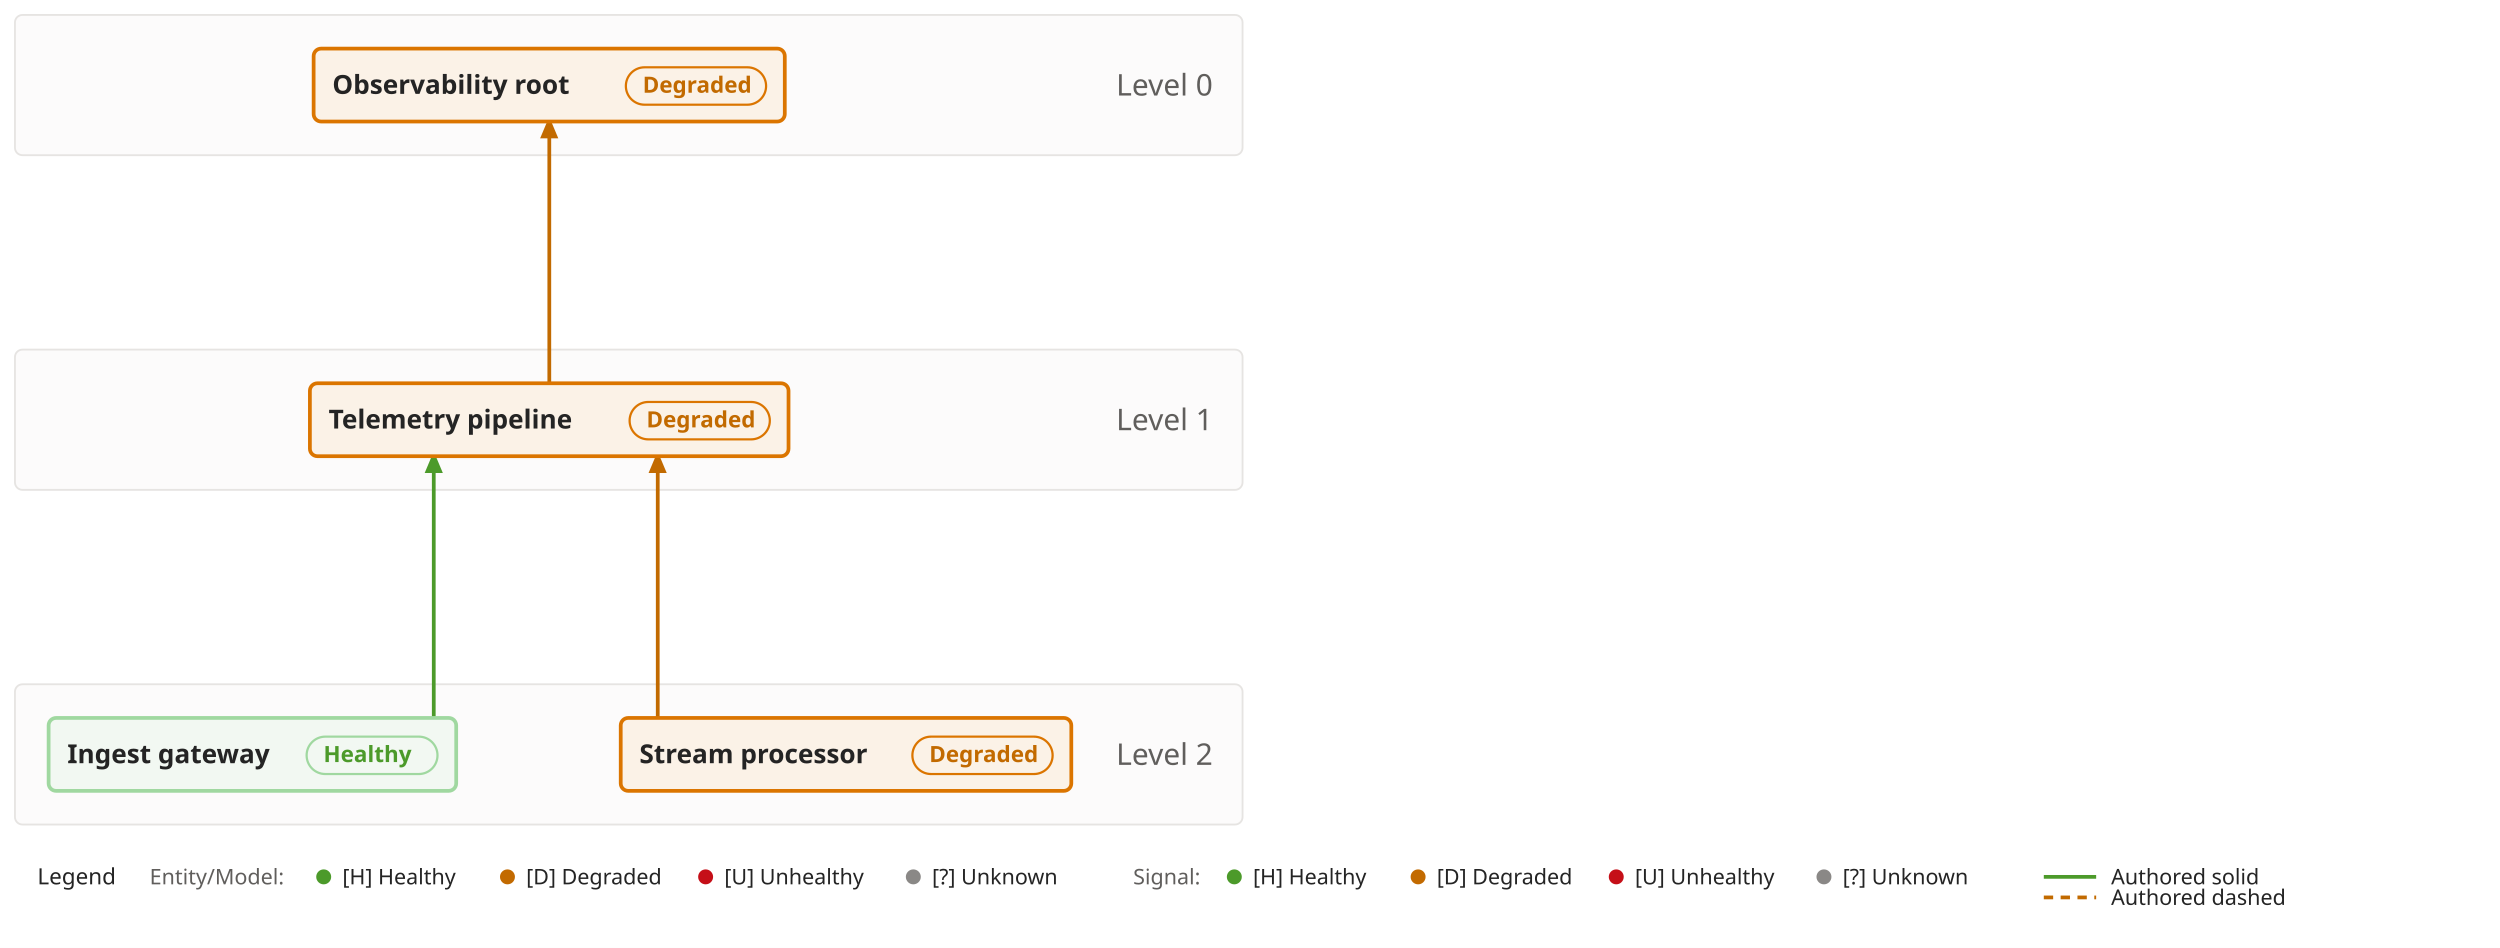
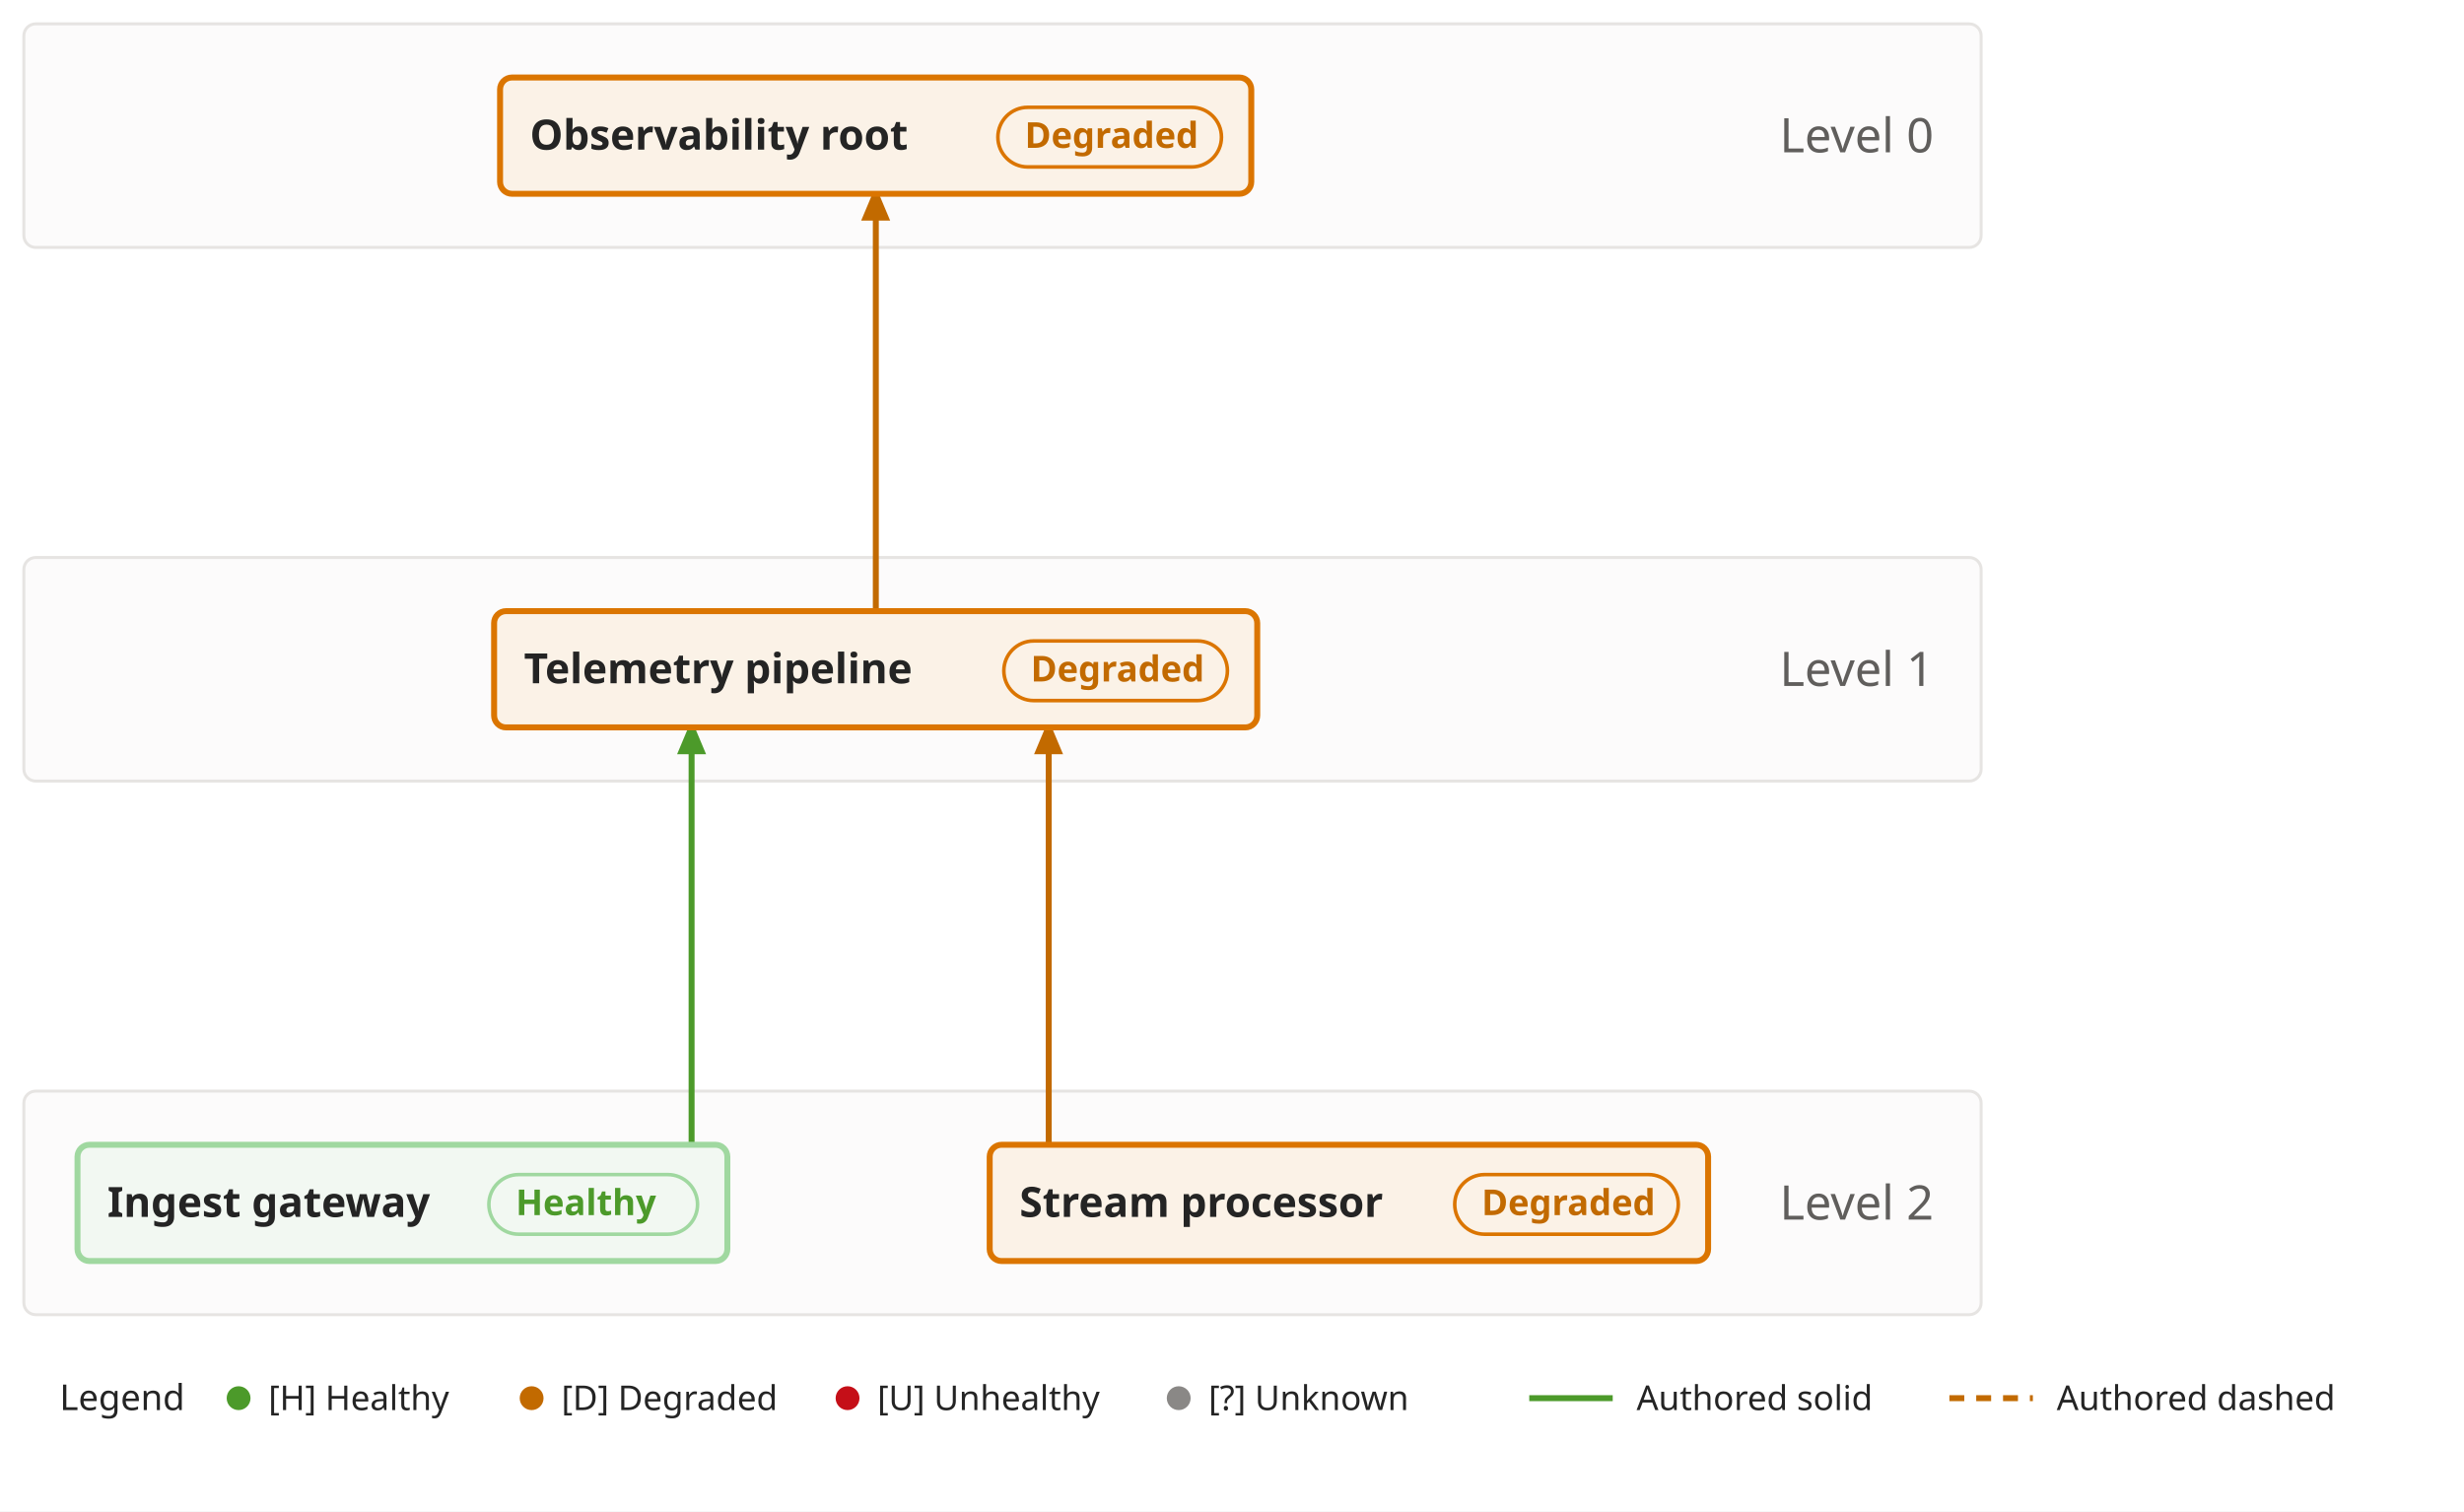
- <svg xmlns="http://www.w3.org/2000/svg" class="pele pele-flowchart ahm-root" style="font-family:Segoe UI, Arial Unicode MS, Arial, sans-serif;color:#242424;font:16px sans-serif;letter-spacing:normal;word-spacing:normal;text-transform:none;direction:ltr;" fill="#242424" aria-roledescription="flowchart" role="img" aria-labelledby="ahm-8412822216-title ahm-8412822216-desc" data-ahm-theme="portal" viewBox="0 0 1337.15 507" width="1337.15" height="507">
+ <svg xmlns="http://www.w3.org/2000/svg" class="pele pele-flowchart ahm-root" style="font-family:Segoe UI, Arial Unicode MS, Arial, sans-serif;color:#242424;font:16px sans-serif;letter-spacing:normal;word-spacing:normal;text-transform:none;direction:ltr;" fill="#242424" aria-roledescription="flowchart" role="img" aria-labelledby="ahm-8412822216-title ahm-8412822216-desc" data-ahm-theme="portal" viewBox="0 0 826.57 507" width="826.57" height="507">
  <rect class="ahm-bg" x="0" y="0" width="100%" height="100%" fill="#ffffff" />
  <g transform="translate(18,18)">
    <g class="pele-clusters">
      <g class="pele-cluster" data-id="lane_0">
        <rect x="-10" y="348" width="656.59" height="75" fill="#faf9f8" fill-opacity="0.5" stroke="#e6e4e2" style="rx:4px;" />
        <text class="pele-cluster-label" fill="#605e5c" x="579" y="391.1" text-anchor="start">Level 2</text>
      </g>
      <g class="pele-cluster" data-id="lane_1">
        <rect x="-10" y="169" width="656.59" height="75" fill="#faf9f8" fill-opacity="0.5" stroke="#e6e4e2" style="rx:4px;" />
        <text class="pele-cluster-label" fill="#605e5c" x="579" y="212.1" text-anchor="start">Level 1</text>
      </g>
      <g class="pele-cluster" data-id="lane_2">
        <rect x="-10" y="-10" width="656.59" height="75" fill="#faf9f8" fill-opacity="0.5" stroke="#e6e4e2" style="rx:4px;" />
        <text class="pele-cluster-label" fill="#605e5c" x="579" y="33.1" text-anchor="start">Level 0</text>
      </g>
    </g>
    <g class="pele-edges" fill="none" stroke="#605e5c" stroke-linecap="round">
      <g class="pele-edge" data-id="L_ingest_pipeline_0" style="stroke:#4c9a2a;stroke-width:2px;">
        <path d="M214.0 366.0 L214.0 233.0" />
        <path class="pele-marker" d="M214,226L217.36,234L210.64,234Z" fill="#4c9a2a" stroke="#4c9a2a" />
      </g>
      <g class="pele-edge" data-id="L_proc_pipeline_0" style="stroke:#c26a00;stroke-width:2px;">
        <path d="M333.8 366.0 L333.8 233.0" />
        <path class="pele-marker" d="M333.75,226L337.11,234L330.39,234Z" fill="#c26a00" stroke="#c26a00" />
      </g>
      <g class="pele-edge" data-id="L_pipeline_root_0" style="stroke:#c26a00;stroke-width:2px;">
        <path d="M275.8 187.0 L275.8 54.0" />
        <path class="pele-marker" d="M275.75,47L279.11,55L272.39,55Z" fill="#c26a00" stroke="#c26a00" />
      </g>
    </g>
    <g class="pele-nodes">
      <g class="pele-node pele-shape-rect ahm_healthy ahm_card state-healthy" data-id="ingest" transform="translate(117,385.5)">
        <rect x="-109" y="-19.5" width="218" height="39" fill="#ffffff" stroke="#e6e4e2" style="rx:4px;fill:#f2f8f2;stroke:#a0d8a0;stroke-width:2px;" />
        <g class="ahm-node-content">
          <defs class="ahm-node-clips" />
          <g class="ahm-entity-header entity-state-healthy">
            <text class="ahm-entity-title" x="-99" y="4.7" font-size="14" fill="#242424" text-anchor="start" font-weight="700">
              <tspan x="-99" y="4.7">Ingest gateway</tspan>
            </text>
            <rect class="ahm-entity-status-badge entity-state-healthy" x="29" y="-9.5" width="70" height="20" rx="10" ry="10" fill="#f2f8f2" stroke="#a0d8a0" stroke-width="1.2" />
            <text class="ahm-entity-status-text entity-state-healthy" x="38" y="4.1" font-size="12" font-weight="600" fill="#4c9a2a" text-anchor="start">Healthy</text>
          </g>
        </g>
      </g>
      <g class="pele-node pele-shape-rect ahm_degraded ahm_card state-degraded" data-id="proc" transform="translate(434.5,385.5)">
        <rect x="-120.5" y="-19.5" width="241" height="39" fill="#ffffff" stroke="#e6e4e2" style="rx:4px;fill:#fbf2e7;stroke:#db7500;stroke-width:2px;" />
        <g class="ahm-node-content">
          <defs class="ahm-node-clips" />
          <g class="ahm-entity-header entity-state-degraded">
            <text class="ahm-entity-title" x="-110.5" y="4.7" font-size="14" fill="#242424" text-anchor="start" font-weight="700">
              <tspan x="-110.5" y="4.7">Stream processor</tspan>
            </text>
            <rect class="ahm-entity-status-badge entity-state-degraded" x="35.5" y="-9.5" width="75" height="20" rx="10" ry="10" fill="#fbf2e7" stroke="#db7500" stroke-width="1.2" />
            <text class="ahm-entity-status-text entity-state-degraded" x="44.5" y="4.1" font-size="12" font-weight="600" fill="#c26a00" text-anchor="start">Degraded</text>
          </g>
        </g>
      </g>
      <g class="pele-node pele-shape-rect ahm_degraded ahm_card state-degraded" data-id="pipeline" transform="translate(275.75,206.5)">
        <rect x="-128" y="-19.5" width="256" height="39" fill="#ffffff" stroke="#e6e4e2" style="rx:4px;fill:#fbf2e7;stroke:#db7500;stroke-width:2px;" />
        <g class="ahm-node-content">
          <defs class="ahm-node-clips" />
          <g class="ahm-entity-header entity-state-degraded">
            <text class="ahm-entity-title" x="-118" y="4.7" font-size="14" fill="#242424" text-anchor="start" font-weight="700">
              <tspan x="-118" y="4.7">Telemetry pipeline</tspan>
            </text>
            <rect class="ahm-entity-status-badge entity-state-degraded" x="43" y="-9.5" width="75" height="20" rx="10" ry="10" fill="#fbf2e7" stroke="#db7500" stroke-width="1.2" />
            <text class="ahm-entity-status-text entity-state-degraded" x="52" y="4.1" font-size="12" font-weight="600" fill="#c26a00" text-anchor="start">Degraded</text>
          </g>
        </g>
      </g>
      <g class="pele-node pele-shape-rect ahm_degraded ahm_card state-degraded" data-id="root" transform="translate(275.75,27.5)">
        <rect x="-126" y="-19.5" width="252" height="39" fill="#ffffff" stroke="#e6e4e2" style="rx:4px;fill:#fbf2e7;stroke:#db7500;stroke-width:2px;" />
        <g class="ahm-node-content">
          <defs class="ahm-node-clips" />
          <g class="ahm-entity-header entity-state-degraded">
            <text class="ahm-entity-title" x="-116" y="4.7" font-size="14" fill="#242424" text-anchor="start" font-weight="700">
              <tspan x="-116" y="4.7">Observability root</tspan>
            </text>
            <rect class="ahm-entity-status-badge entity-state-degraded" x="41" y="-9.5" width="75" height="20" rx="10" ry="10" fill="#fbf2e7" stroke="#db7500" stroke-width="1.2" />
            <text class="ahm-entity-status-text entity-state-degraded" x="50" y="4.1" font-size="12" font-weight="600" fill="#c26a00" text-anchor="start">Degraded</text>
          </g>
        </g>
      </g>
    </g>
  </g>
  <g class="ahm-legend" transform="translate(0,0)">
    <text x="20" y="473" font-size="12" fill="#242424">Legend</text>
-     <text x="80.04" y="473" font-size="11.5" fill="#605e5c">Entity/Model:</text>
-     <g transform="translate(173.13,469)">
+     <g transform="translate(80.04,469)">
      <circle cx="0" cy="0" r="4" fill="#4c9a2a" />
      <text x="10" y="4" font-size="11.5" fill="#242424">[H] Healthy</text>
    </g>
-     <g transform="translate(271.42,469)">
+     <g transform="translate(178.34,469)">
      <circle cx="0" cy="0" r="4" fill="#c26a00" />
      <text x="10" y="4" font-size="11.5" fill="#242424">[D] Degraded</text>
    </g>
-     <g transform="translate(377.41,469)">
+     <g transform="translate(284.32,469)">
      <circle cx="0" cy="0" r="4" fill="#c50f18" />
      <text x="10" y="4" font-size="11.5" fill="#242424">[U] Unhealthy</text>
    </g>
-     <g transform="translate(488.5,469)">
+     <g transform="translate(395.41,469)">
      <circle cx="0" cy="0" r="4" fill="#8a8886" />
      <text x="10" y="4" font-size="11.5" fill="#242424">[?] Unknown</text>
    </g>
-     <text x="606.08" y="473" font-size="11.5" fill="#605e5c">Signal:</text>
-     <g transform="translate(660.19,469)">
-       <circle cx="0" cy="0" r="4" fill="#4c9a2a" />
-       <text x="10" y="4" font-size="11.5" fill="#242424">[H] Healthy</text>
-     </g>
-     <g transform="translate(758.49,469)">
-       <circle cx="0" cy="0" r="4" fill="#c26a00" />
-       <text x="10" y="4" font-size="11.5" fill="#242424">[D] Degraded</text>
-     </g>
-     <g transform="translate(864.47,469)">
-       <circle cx="0" cy="0" r="4" fill="#c50f18" />
-       <text x="10" y="4" font-size="11.5" fill="#242424">[U] Unhealthy</text>
-     </g>
-     <g transform="translate(975.56,469)">
-       <circle cx="0" cy="0" r="4" fill="#8a8886" />
-       <text x="10" y="4" font-size="11.5" fill="#242424">[?] Unknown</text>
-     </g>
-     <g transform="translate(1093.15,469)">
+     <g transform="translate(513,469)">
      <line x1="0" y1="0" x2="28" y2="0" stroke="#4c9a2a" stroke-width="2" />
      <text x="36" y="4" font-size="11.5" fill="#242424">Authored solid</text>
    </g>
-     <g transform="translate(1093.15,480)">
+     <g transform="translate(653.94,469)">
      <line x1="0" y1="0" x2="28" y2="0" stroke="#c26a00" stroke-width="2" stroke-dasharray="5 4" />
      <text x="36" y="4" font-size="11.5" fill="#242424">Authored dashed</text>
    </g>
  </g>
</svg>
